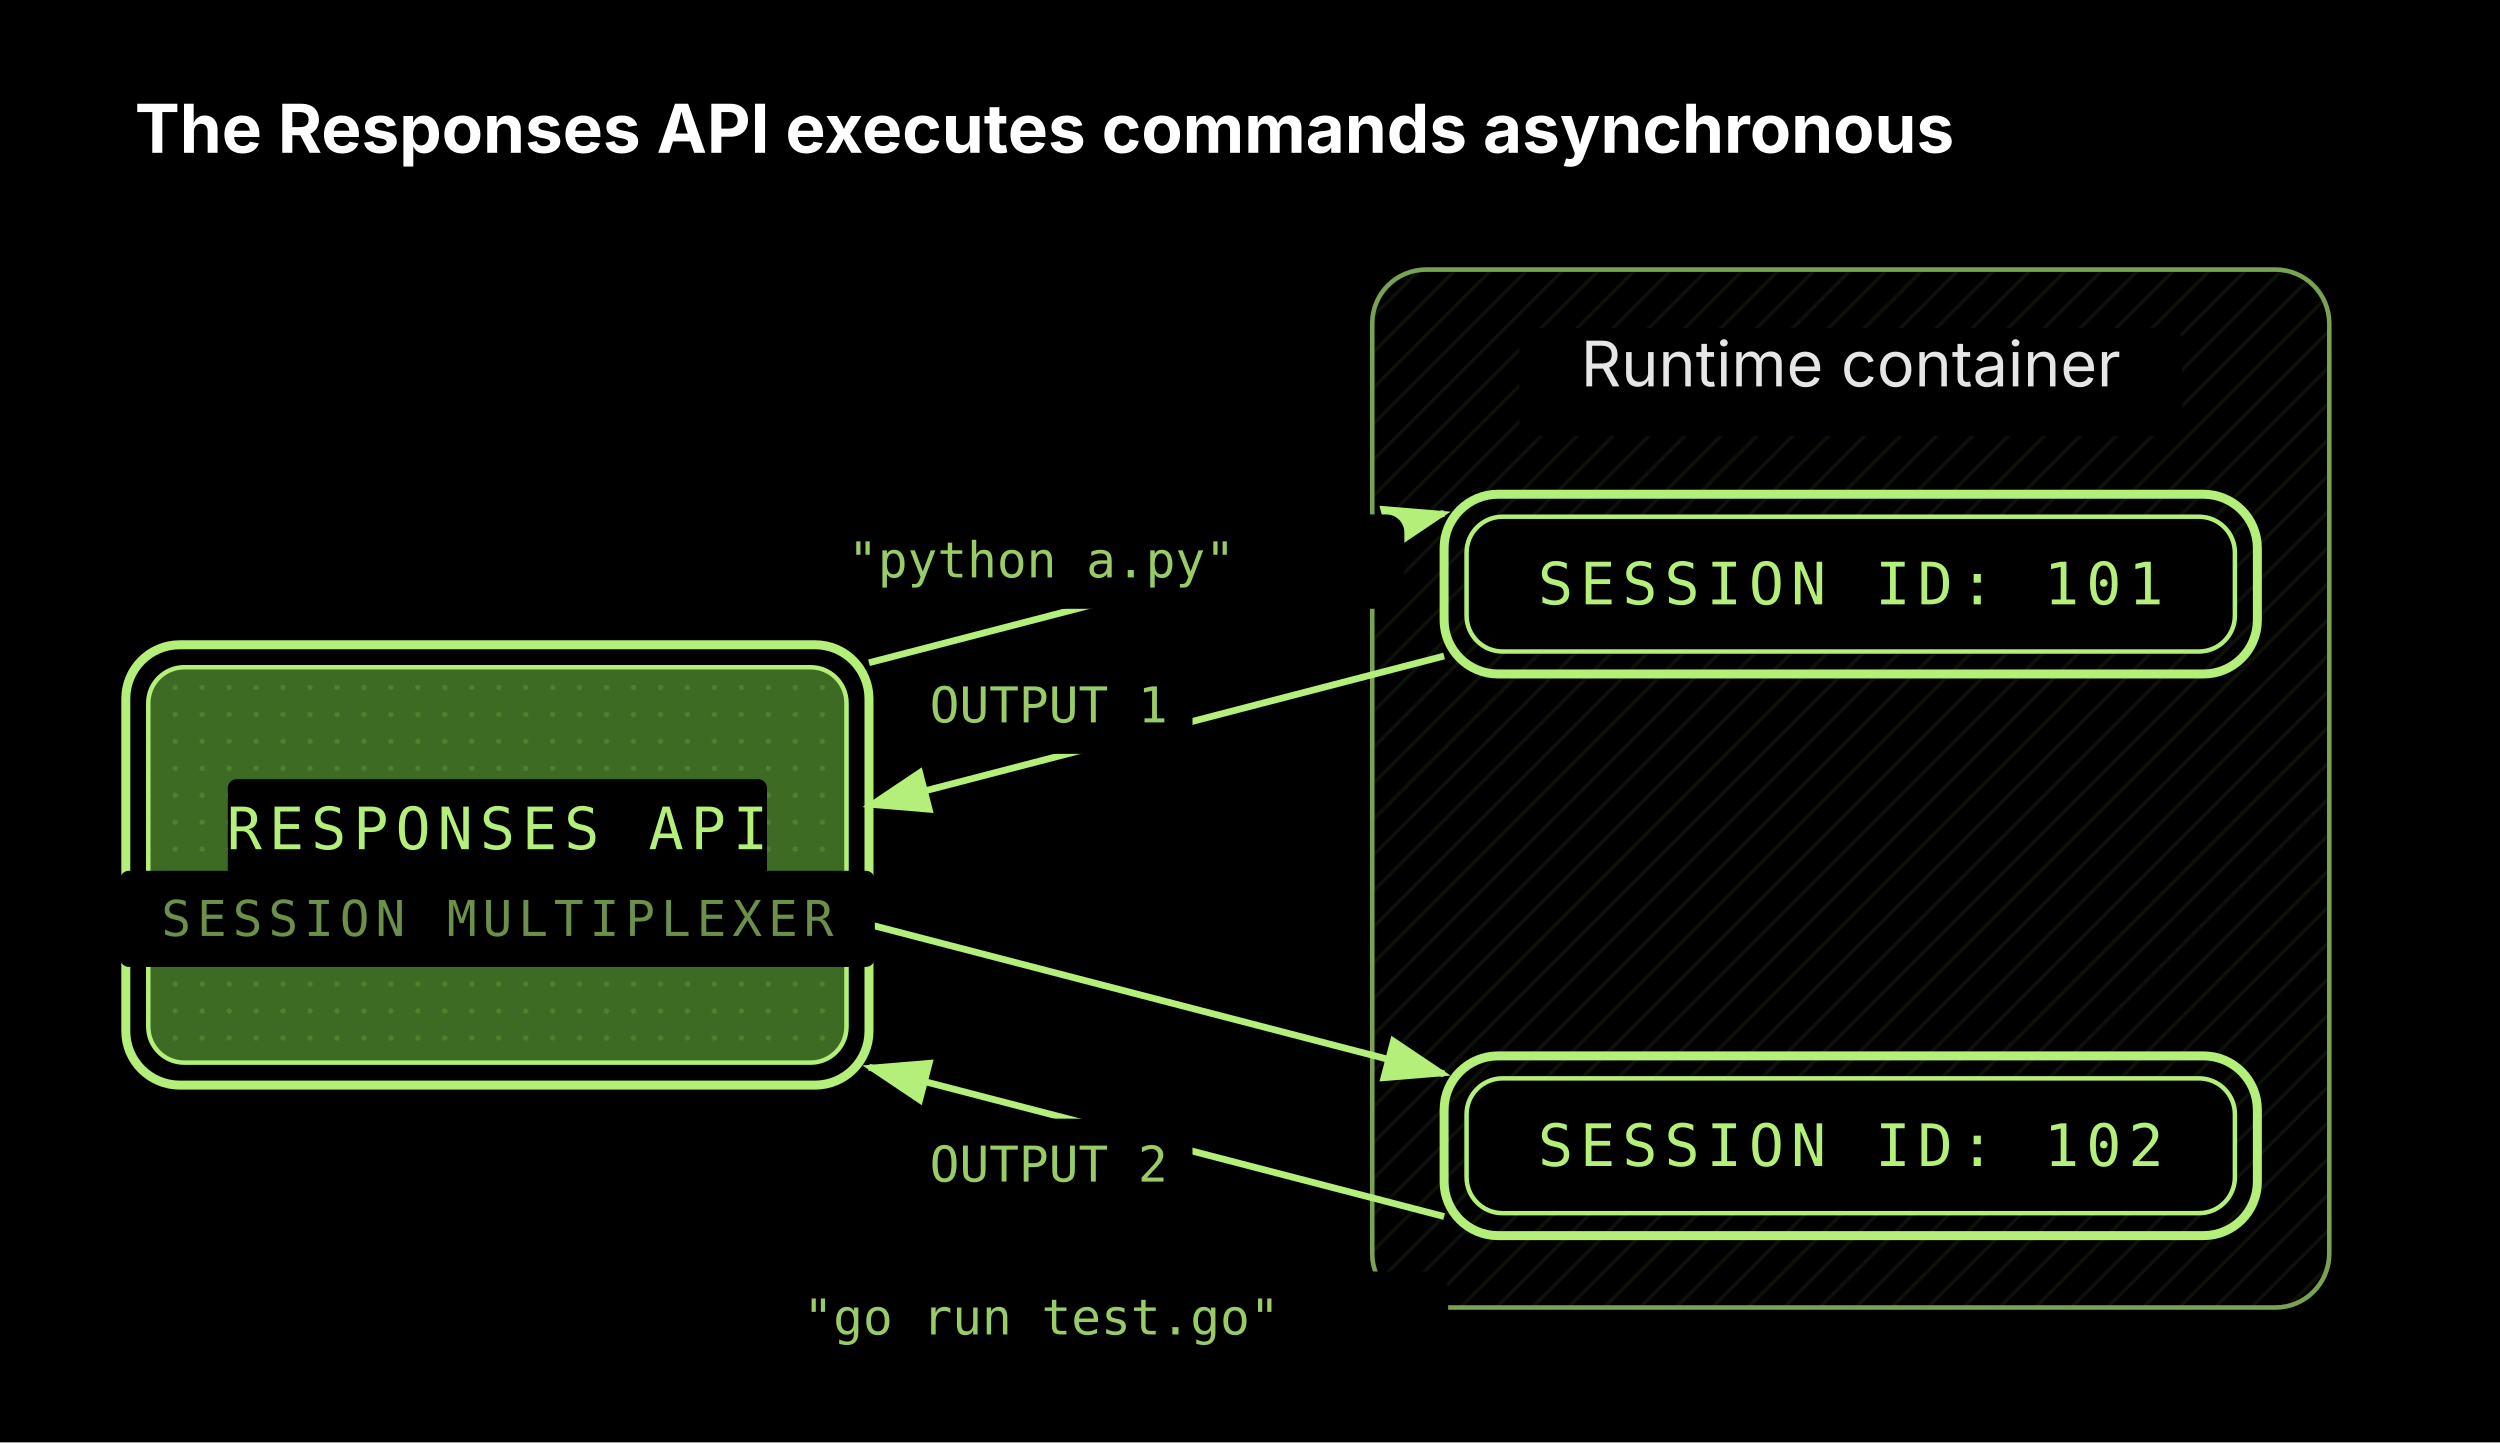
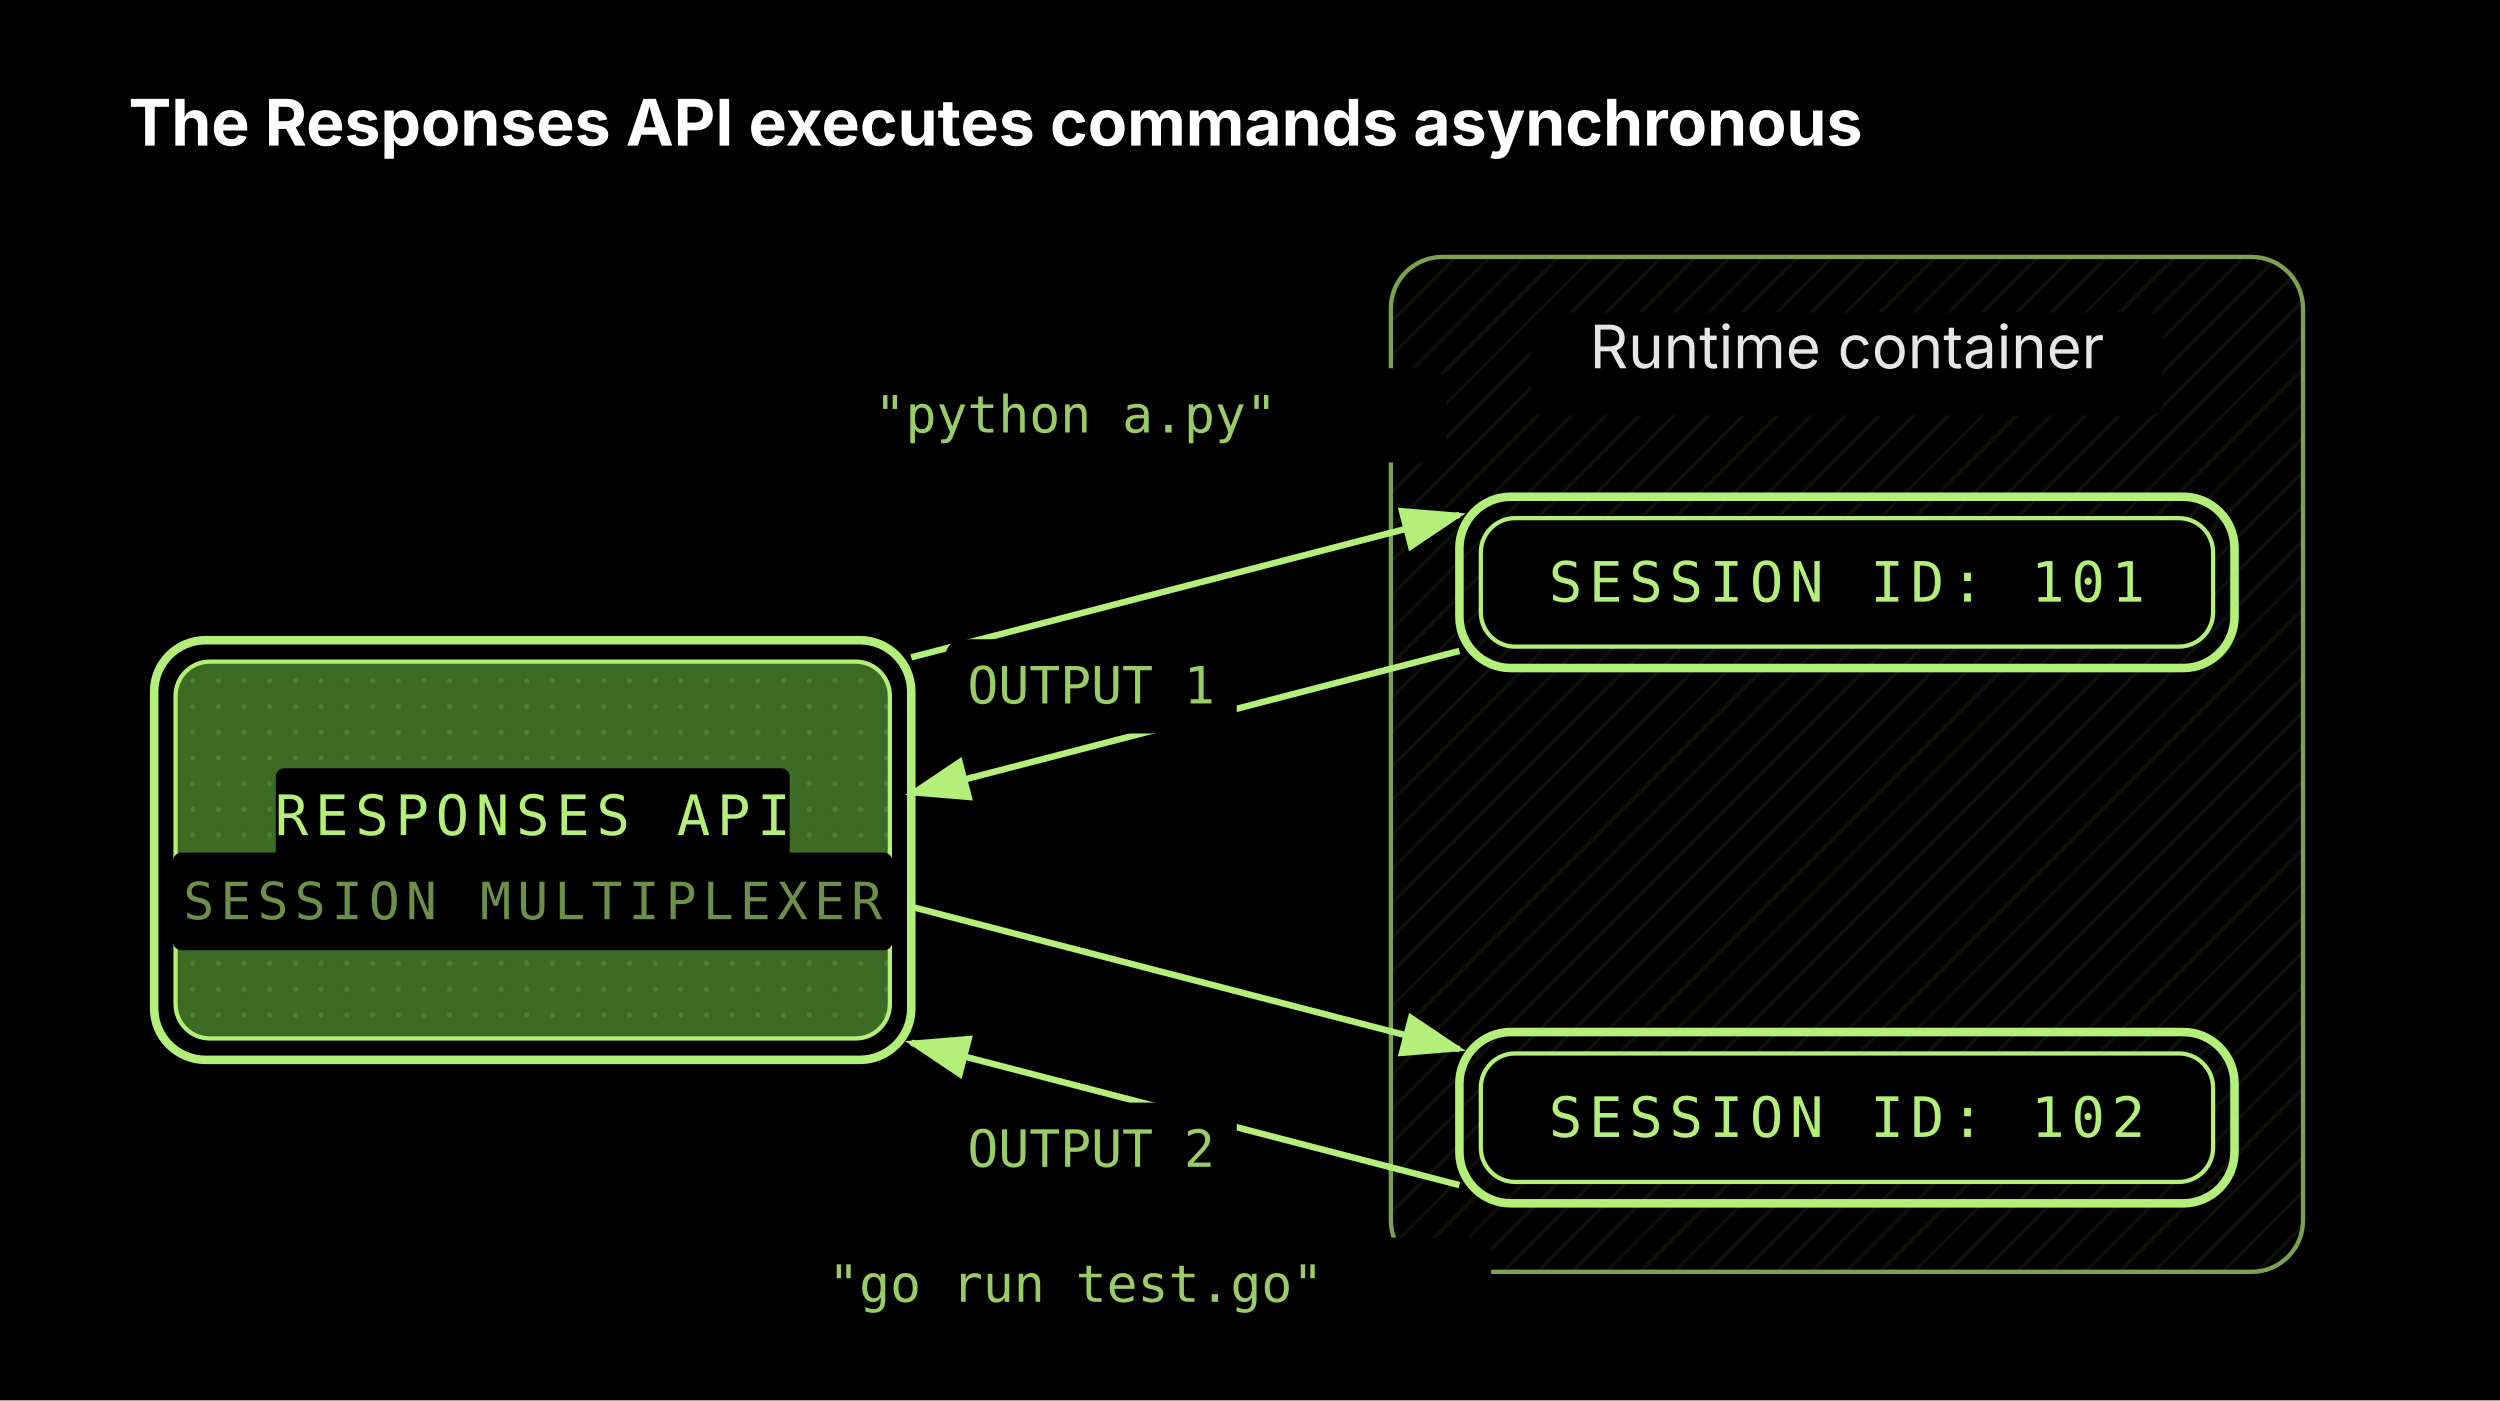
- <svg xmlns="http://www.w3.org/2000/svg" viewBox="0 0 556.4 321" width="556.4" height="321">
+ <svg xmlns="http://www.w3.org/2000/svg" viewBox="0 0 583.8 327" width="583.8" height="327">
  <defs>
    <pattern id="dotgrid" width="8" height="8" patternUnits="userSpaceOnUse">
      <rect width="8" height="8" fill="#000000" />
      <circle cx="4" cy="4" r="0.8" fill="#b4f079" opacity="0.7" />
    </pattern>
    <pattern id="crosshatch" width="8" height="8" patternUnits="userSpaceOnUse">
      <rect width="8" height="8" fill="#000000" />
      <path d="M0 8L8 0M-1 1L1 -1M7 9L9 7" stroke="#b4f079" stroke-width="0.8" opacity="0.2" />
    </pattern>
    <pattern id="hero" width="6" height="6" patternUnits="userSpaceOnUse">
      <rect width="6" height="6" fill="#3d6b23" />
      <circle cx="3" cy="3" r="0.6" fill="#5a9a35" opacity="0.5" />
    </pattern>
    <marker id="arrowhead" markerWidth="10" markerHeight="7" refX="9" refY="3.5" orient="auto" markerUnits="strokeWidth">
      <polygon points="0 0, 10 3.5, 0 7" fill="#b4f079" />
    </marker>
    <marker id="arrowhead-reverse" markerWidth="10" markerHeight="7" refX="1" refY="3.5" orient="auto" markerUnits="strokeWidth">
      <polygon points="10 0, 0 3.5, 10 7" fill="#b4f079" />
    </marker>
  </defs>
  <rect width="100%" height="100%" fill="#000000" />
  <g class="diagram">
    <text x="30" y="34" font-family="'Inter', 'Helvetica Neue', Arial, sans-serif" font-size="15" fill="#ffffff" font-weight="700">The Responses API executes commands asynchronous</text>
-     <rect x="305.4" y="60" width="213" height="231" rx="12" fill="url(#crosshatch)" stroke="#b4f079" stroke-width="1" opacity="0.35" />
-     <rect x="305.4" y="60" width="213" height="231" rx="12" fill="none" stroke="#b4f079" stroke-width="1" opacity="0.5" />
-     <line x1="193.4" y1="147.5" x2="321.4" y2="114.25" stroke="#b4f079" stroke-width="1.5" marker-end="url(#arrowhead)" />
-     <line x1="321.4" y1="146" x2="193.4" y2="179.25" stroke="#b4f079" stroke-width="1.5" marker-end="url(#arrowhead)" />
-     <line x1="193.4" y1="205.75" x2="321.4" y2="239" stroke="#b4f079" stroke-width="1.5" marker-end="url(#arrowhead)" />
-     <line x1="321.4" y1="270.75" x2="193.4" y2="237.5" stroke="#b4f079" stroke-width="1.5" marker-end="url(#arrowhead)" />
-     <rect x="151.05" y="114.5" width="161.5" height="21" rx="4" fill="#000000" />
-     <rect x="201.4" y="146.775" width="64" height="21" rx="4" fill="#000000" />
-     <rect x="141.3" y="283" width="181" height="21" rx="4" fill="#000000" />
-     <rect x="201.4" y="248.975" width="64" height="21" rx="4" fill="#000000" />
-     <rect x="338.15" y="73" width="147.5" height="24" fill="#000000" rx="3" />
-     <text x="411.9" y="86" font-family="'Inter', 'Helvetica Neue', Arial, sans-serif" font-size="14" fill="#ffffff" opacity="0.9" text-anchor="middle">Runtime container</text>
-     <rect x="28" y="143.5" width="165.4" height="98" rx="12" fill="none" stroke="#b4f079" stroke-width="2" />
-     <rect x="33" y="148.5" width="155.4" height="88" rx="8" fill="url(#hero)" stroke="#b4f079" stroke-width="1" />
-     <rect x="50.7" y="173.4" width="120" height="22.2" fill="#000000" rx="2" />
-     <text x="110.7" y="184.5" font-family="'JetBrains Mono', 'Fira Code', 'SF Mono', 'Cascadia Code', monospace" font-size="13" fill="#b4f079" text-anchor="middle" dominant-baseline="central" letter-spacing="0.12em">RESPONSES API</text>
-     <rect x="26.7" y="193.8" width="168" height="21.4" fill="#000000" rx="2" />
-     <text x="110.7" y="204.5" font-family="'JetBrains Mono', 'Fira Code', 'SF Mono', 'Cascadia Code', monospace" font-size="11" fill="#b4f079" opacity="0.6" text-anchor="middle" dominant-baseline="central" letter-spacing="0.12em">SESSION MULTIPLEXER</text>
-     <rect x="321.4" y="110" width="181" height="40" rx="12" fill="none" stroke="#b4f079" stroke-width="2" />
-     <rect x="326.4" y="115" width="171" height="30" rx="8" fill="#000000" stroke="#b4f079" stroke-width="1" />
-     <text x="411.9" y="130" font-family="'JetBrains Mono', 'Fira Code', 'SF Mono', 'Cascadia Code', monospace" font-size="13" fill="#b4f079" text-anchor="middle" dominant-baseline="central" letter-spacing="0.12em">SESSION ID: 101</text>
-     <rect x="321.4" y="235" width="181" height="40" rx="12" fill="none" stroke="#b4f079" stroke-width="2" />
-     <rect x="326.4" y="240" width="171" height="30" rx="8" fill="#000000" stroke="#b4f079" stroke-width="1" />
-     <text x="411.9" y="255" font-family="'JetBrains Mono', 'Fira Code', 'SF Mono', 'Cascadia Code', monospace" font-size="13" fill="#b4f079" text-anchor="middle" dominant-baseline="central" letter-spacing="0.12em">SESSION ID: 102</text>
-     <text x="231.8" y="128.5" font-family="'JetBrains Mono', 'Fira Code', 'SF Mono', 'Cascadia Code', monospace" font-size="11" fill="#b4f079" opacity="0.85" text-anchor="middle">"python a.py"</text>
-     <text x="233.4" y="160.775" font-family="'JetBrains Mono', 'Fira Code', 'SF Mono', 'Cascadia Code', monospace" font-size="11" fill="#b4f079" opacity="0.85" text-anchor="middle">OUTPUT 1</text>
-     <text x="231.8" y="297" font-family="'JetBrains Mono', 'Fira Code', 'SF Mono', 'Cascadia Code', monospace" font-size="11" fill="#b4f079" opacity="0.85" text-anchor="middle">"go run test.go"</text>
-     <text x="233.4" y="262.975" font-family="'JetBrains Mono', 'Fira Code', 'SF Mono', 'Cascadia Code', monospace" font-size="11" fill="#b4f079" opacity="0.85" text-anchor="middle">OUTPUT 2</text>
+     <rect x="324.8" y="60" width="213" height="237" rx="12" fill="url(#crosshatch)" stroke="#b4f079" stroke-width="1" opacity="0.35" />
+     <rect x="324.8" y="60" width="213" height="237" rx="12" fill="none" stroke="#b4f079" stroke-width="1" opacity="0.5" />
+     <line x1="212.8" y1="153.5" x2="340.8" y2="120.25" stroke="#b4f079" stroke-width="1.5" marker-end="url(#arrowhead)" />
+     <line x1="340.8" y1="152" x2="212.8" y2="185.25" stroke="#b4f079" stroke-width="1.5" marker-end="url(#arrowhead)" />
+     <line x1="212.8" y1="211.75" x2="340.8" y2="245" stroke="#b4f079" stroke-width="1.5" marker-end="url(#arrowhead)" />
+     <line x1="340.8" y1="276.75" x2="212.8" y2="243.5" stroke="#b4f079" stroke-width="1.5" marker-end="url(#arrowhead)" />
+     <rect x="164.7" y="86" width="173" height="22" rx="4" fill="#000000" />
+     <rect x="220.8" y="149.275" width="68" height="22" rx="4" fill="#000000" />
+     <rect x="154.2" y="289" width="194" height="22" rx="4" fill="#000000" />
+     <rect x="220.8" y="257.475" width="68" height="22" rx="4" fill="#000000" />
+     <rect x="357.55" y="73" width="147.5" height="24" fill="#000000" rx="3" />
+     <text x="431.3" y="86" font-family="'Inter', 'Helvetica Neue', Arial, sans-serif" font-size="14" fill="#ffffff" opacity="0.9" text-anchor="middle">Runtime container</text>
+     <rect x="36" y="149.5" width="176.8" height="98" rx="12" fill="none" stroke="#b4f079" stroke-width="2" />
+     <rect x="41" y="154.5" width="166.8" height="88" rx="8" fill="url(#hero)" stroke="#b4f079" stroke-width="1" />
+     <rect x="64.4" y="179.4" width="120" height="22.2" fill="#000000" rx="2" />
+     <text x="124.4" y="190.5" font-family="'JetBrains Mono', 'Fira Code', 'SF Mono', 'Cascadia Code', monospace" font-size="13" fill="#b4f079" text-anchor="middle" dominant-baseline="central" letter-spacing="0.12em">RESPONSES API</text>
+     <rect x="40.4" y="199.1" width="168" height="22.8" fill="#000000" rx="2" />
+     <text x="124.4" y="210.5" font-family="'JetBrains Mono', 'Fira Code', 'SF Mono', 'Cascadia Code', monospace" font-size="12" fill="#b4f079" opacity="0.6" text-anchor="middle" dominant-baseline="central" letter-spacing="0.12em">SESSION MULTIPLEXER</text>
+     <rect x="340.8" y="116" width="181" height="40" rx="12" fill="none" stroke="#b4f079" stroke-width="2" />
+     <rect x="345.8" y="121" width="171" height="30" rx="8" fill="#000000" stroke="#b4f079" stroke-width="1" />
+     <text x="431.3" y="136" font-family="'JetBrains Mono', 'Fira Code', 'SF Mono', 'Cascadia Code', monospace" font-size="13" fill="#b4f079" text-anchor="middle" dominant-baseline="central" letter-spacing="0.12em">SESSION ID: 101</text>
+     <rect x="340.8" y="241" width="181" height="40" rx="12" fill="none" stroke="#b4f079" stroke-width="2" />
+     <rect x="345.8" y="246" width="171" height="30" rx="8" fill="#000000" stroke="#b4f079" stroke-width="1" />
+     <text x="431.3" y="261" font-family="'JetBrains Mono', 'Fira Code', 'SF Mono', 'Cascadia Code', monospace" font-size="13" fill="#b4f079" text-anchor="middle" dominant-baseline="central" letter-spacing="0.12em">SESSION ID: 102</text>
+     <text x="251.2" y="101" font-family="'JetBrains Mono', 'Fira Code', 'SF Mono', 'Cascadia Code', monospace" font-size="12" fill="#b4f079" opacity="0.85" text-anchor="middle">"python a.py"</text>
+     <text x="254.8" y="164.275" font-family="'JetBrains Mono', 'Fira Code', 'SF Mono', 'Cascadia Code', monospace" font-size="12" fill="#b4f079" opacity="0.85" text-anchor="middle">OUTPUT 1</text>
+     <text x="251.2" y="304" font-family="'JetBrains Mono', 'Fira Code', 'SF Mono', 'Cascadia Code', monospace" font-size="12" fill="#b4f079" opacity="0.85" text-anchor="middle">"go run test.go"</text>
+     <text x="254.8" y="272.475" font-family="'JetBrains Mono', 'Fira Code', 'SF Mono', 'Cascadia Code', monospace" font-size="12" fill="#b4f079" opacity="0.85" text-anchor="middle">OUTPUT 2</text>
  </g>
</svg>
